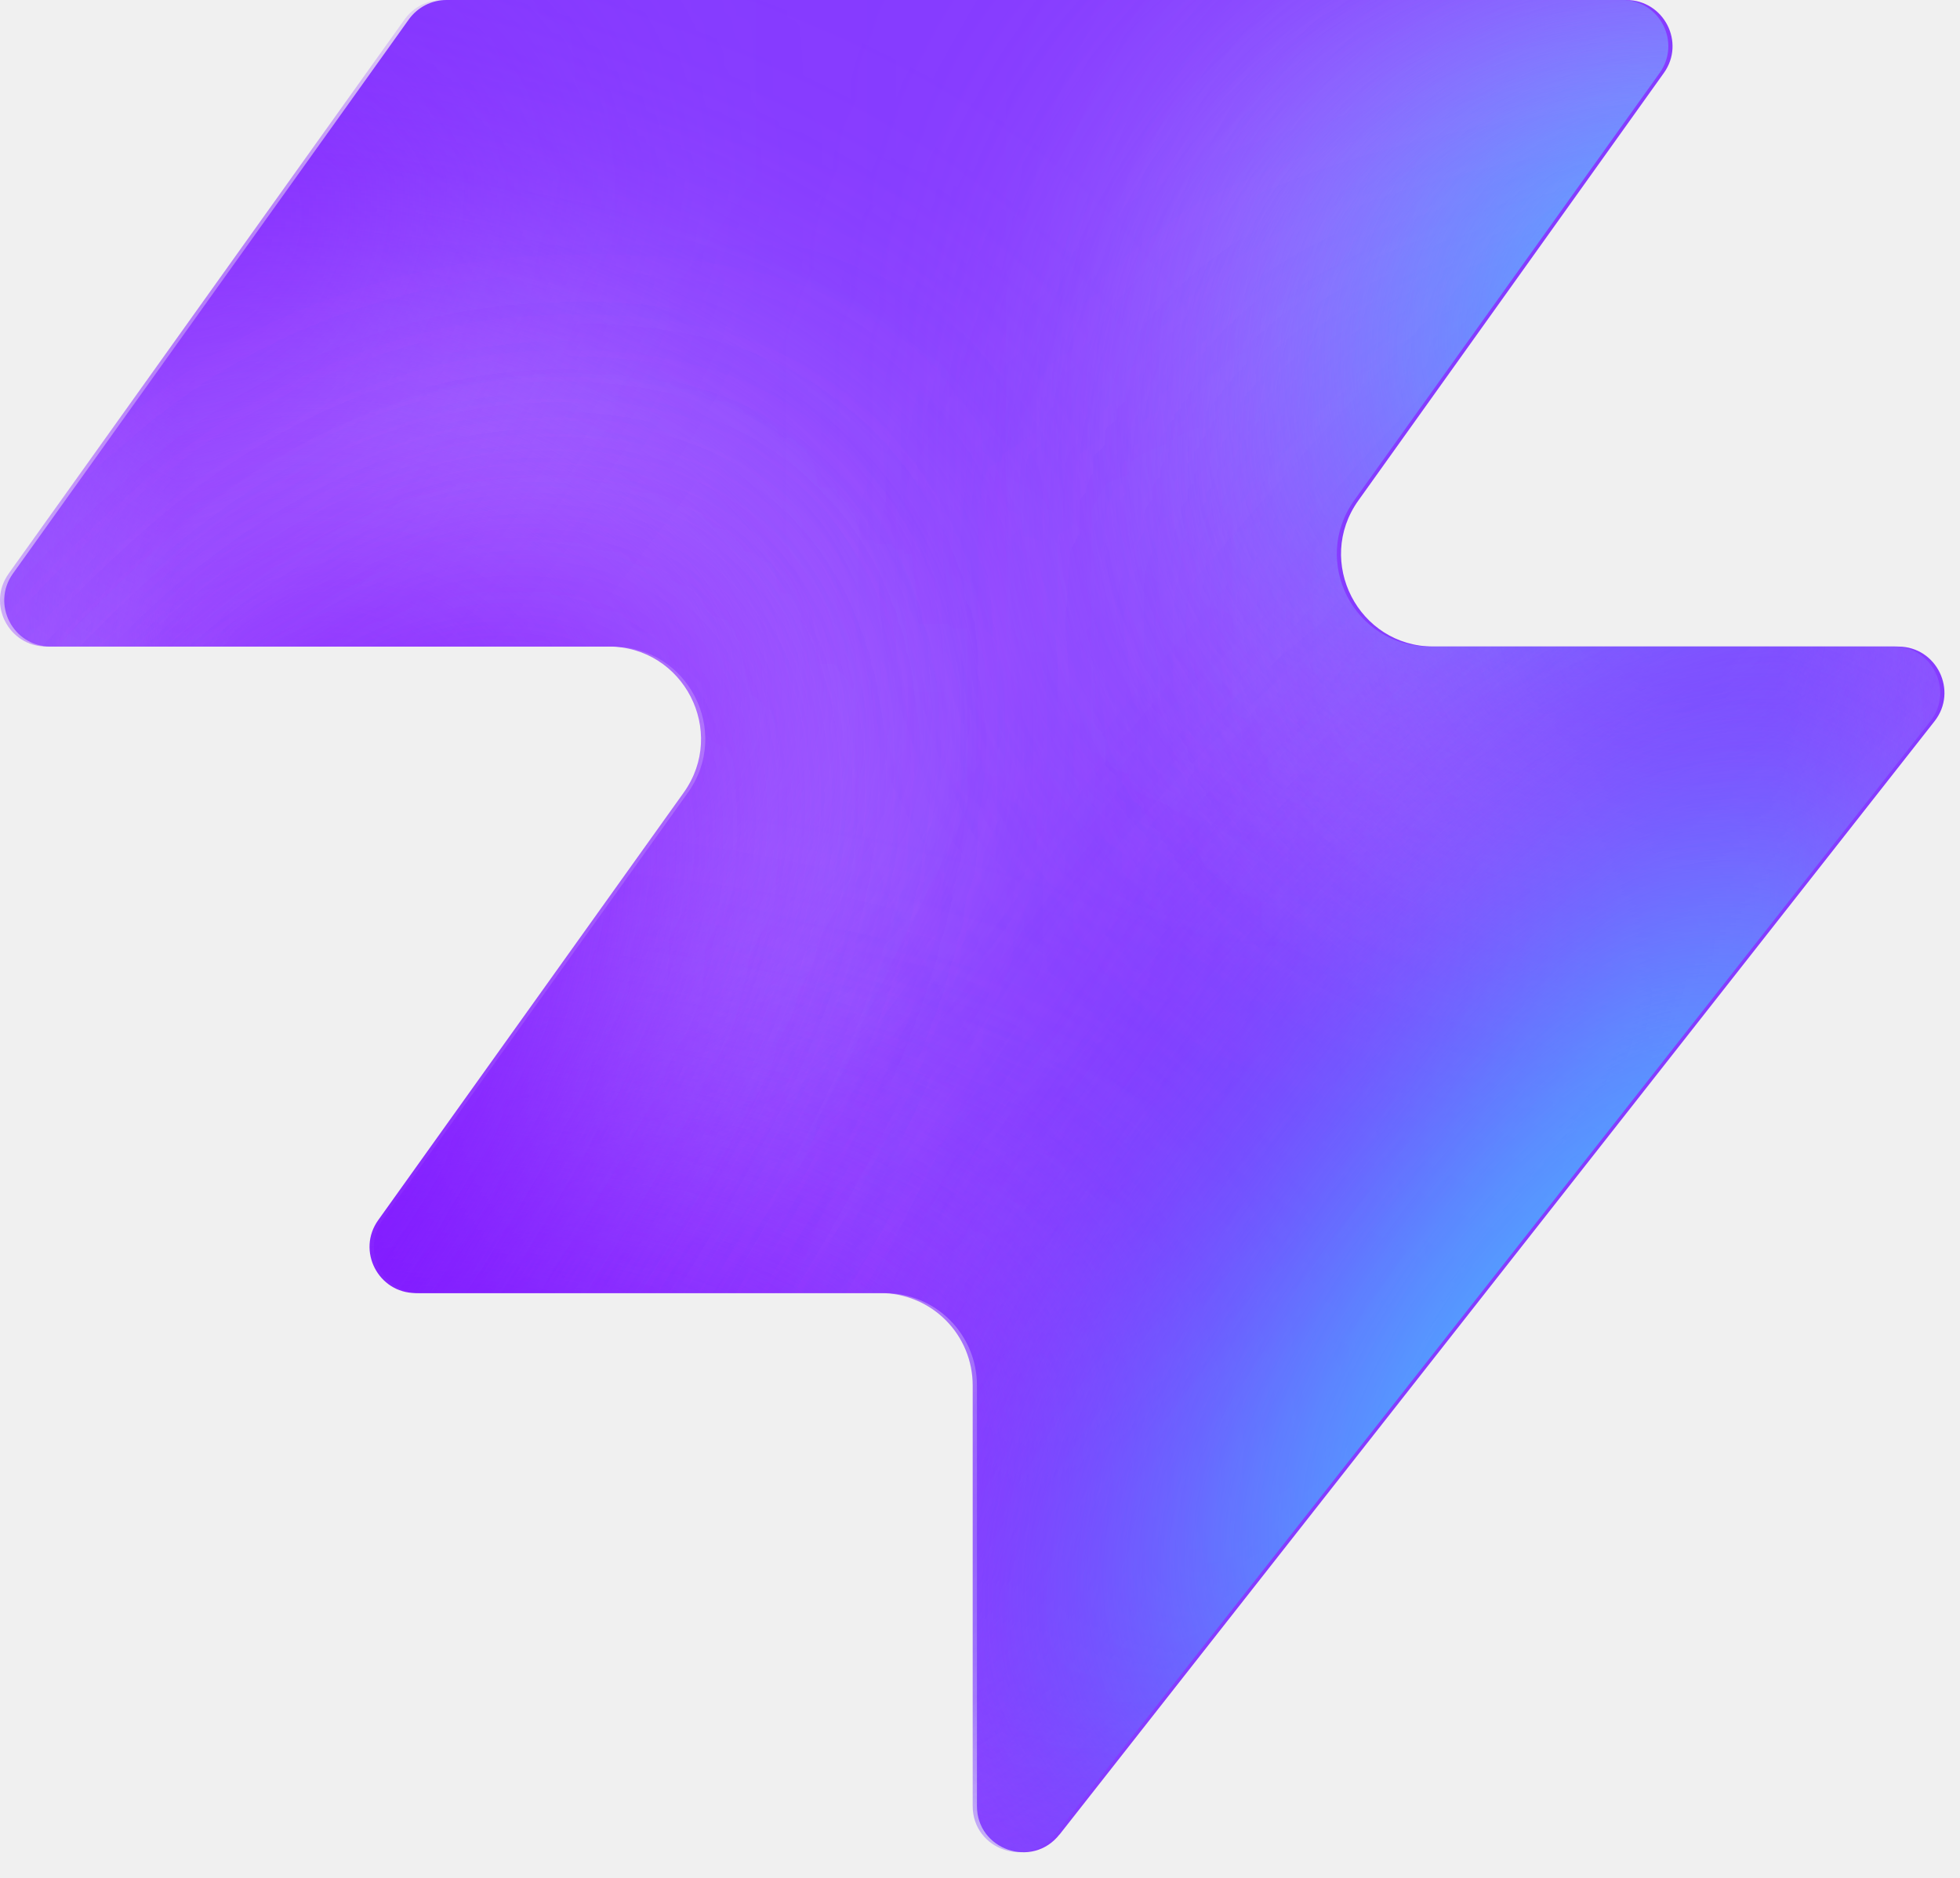
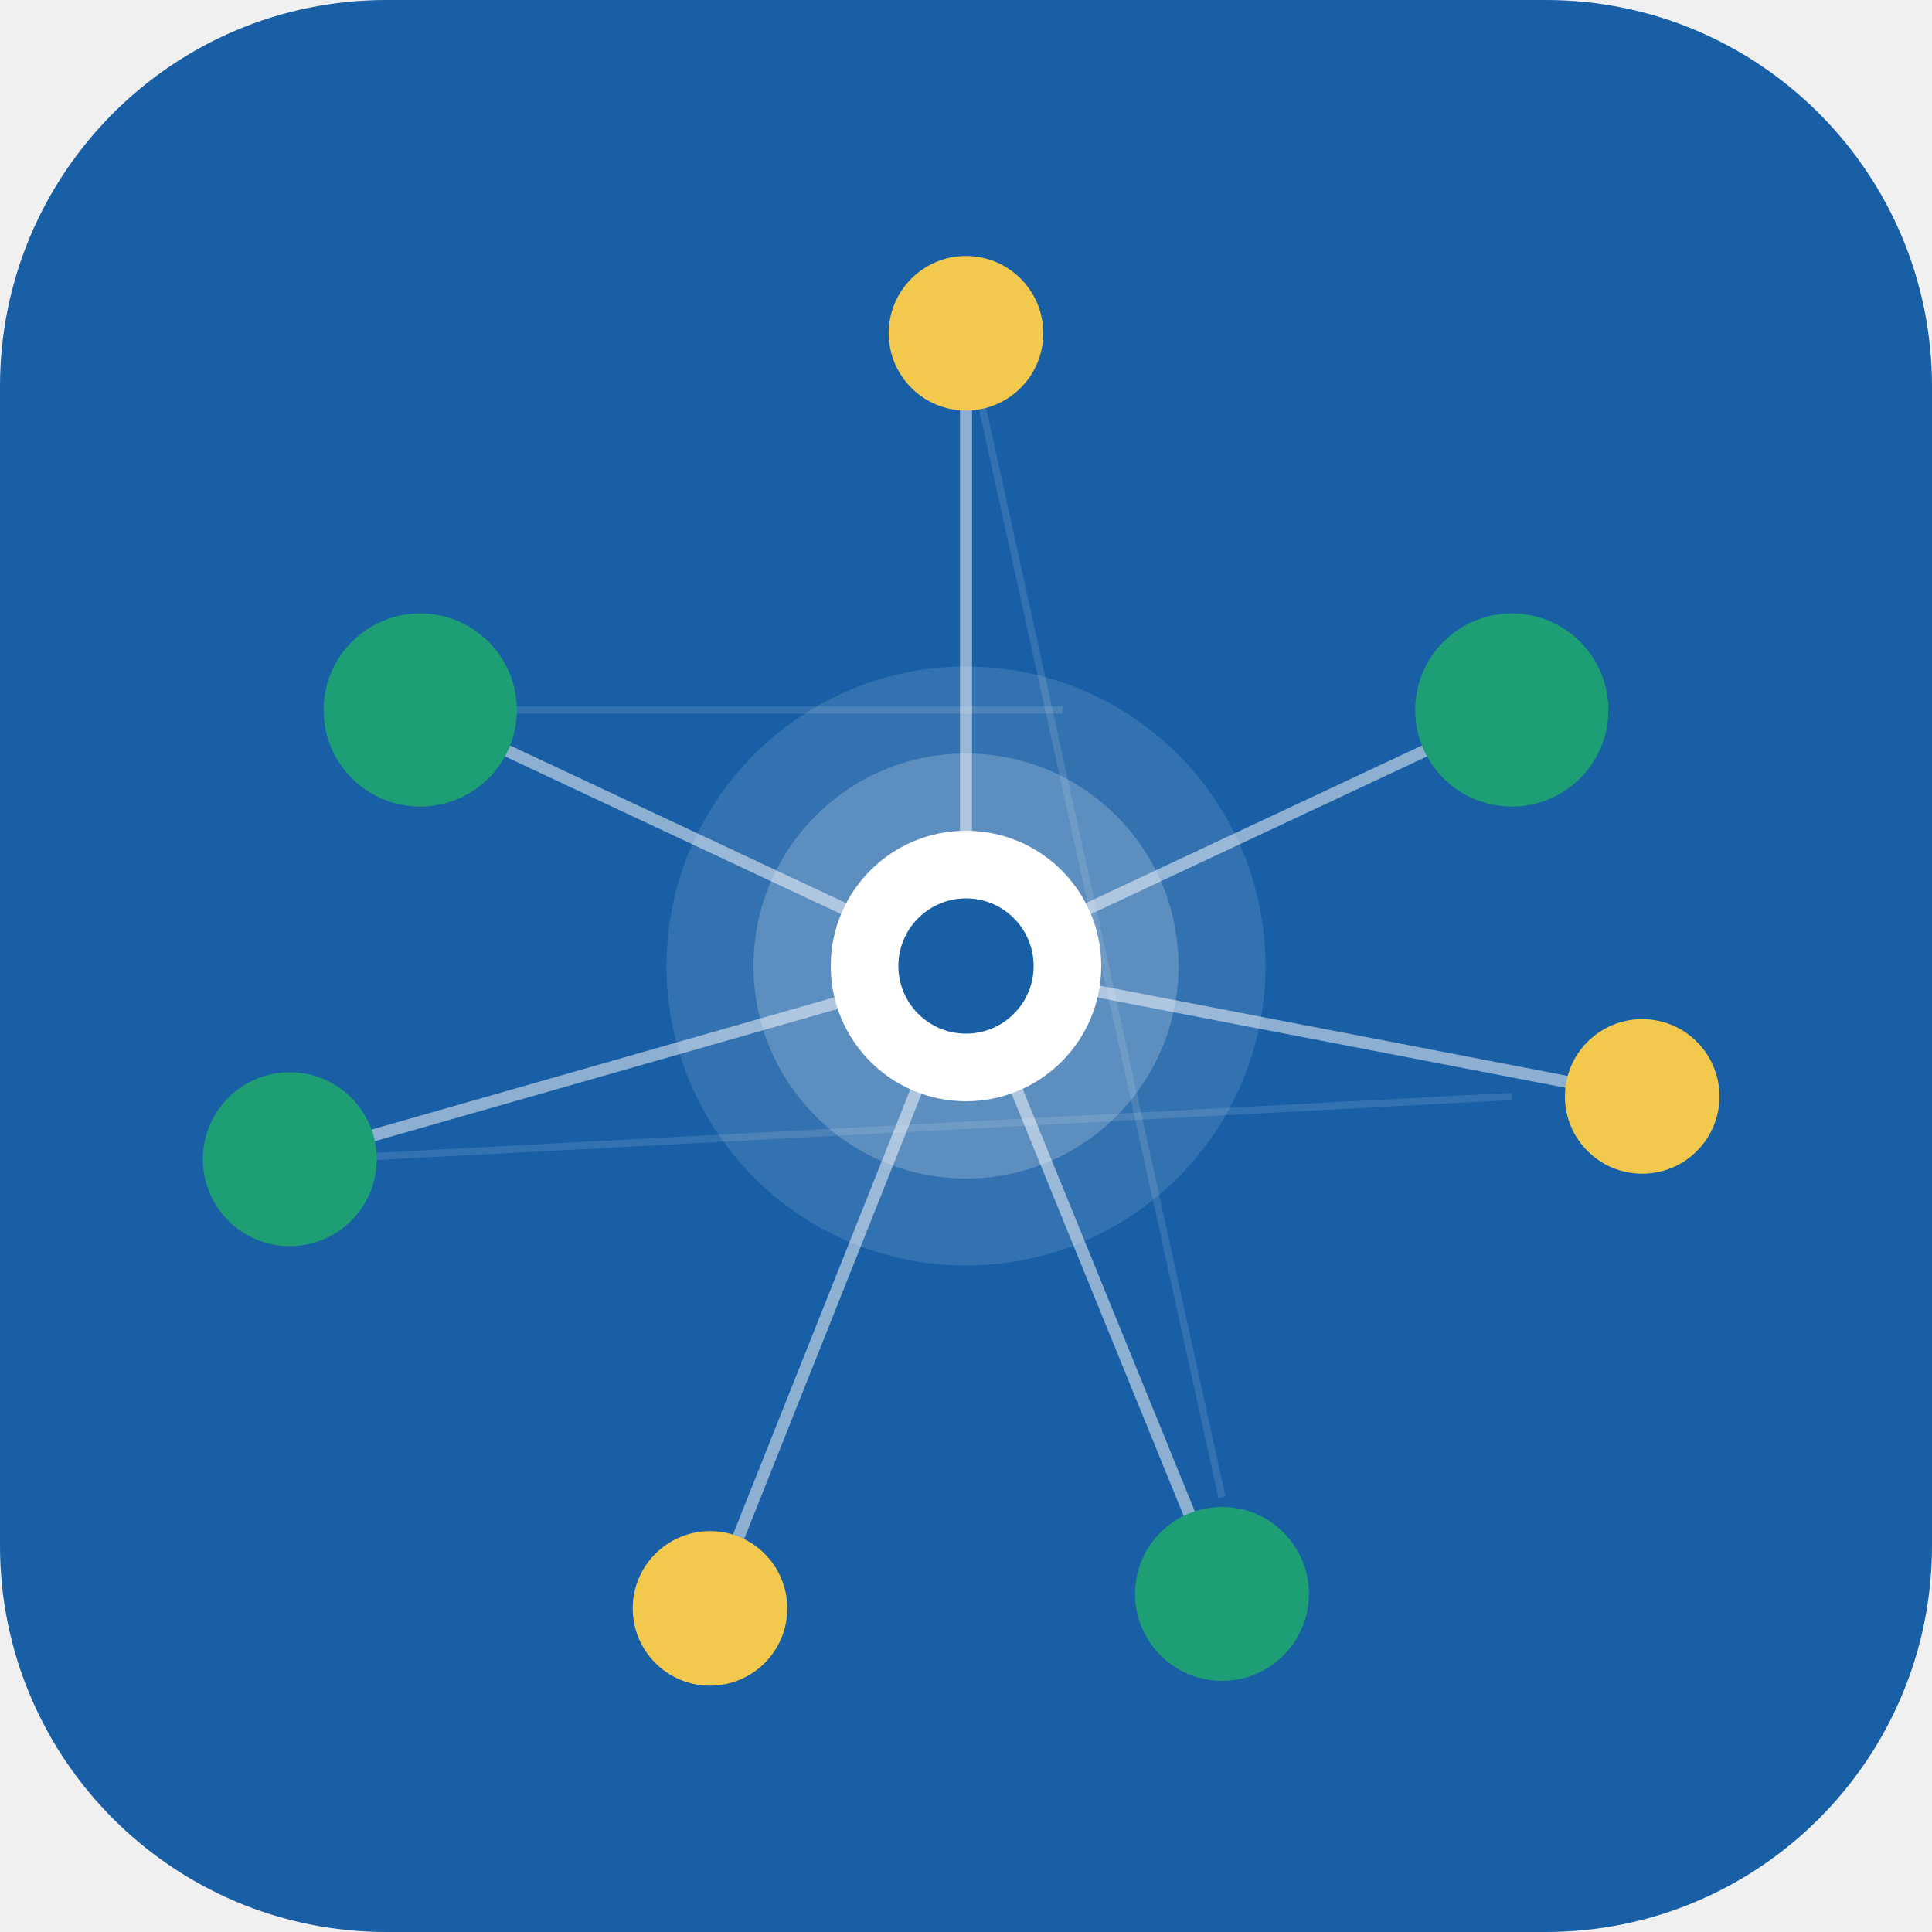
- <svg xmlns="http://www.w3.org/2000/svg" width="48" height="46" fill="none" viewBox="0 0 48 46">
-   <path fill="#863bff" d="M25.946 44.938c-.664.845-2.021.375-2.021-.698V33.937a2.26 2.26 0 0 0-2.262-2.262H10.287c-.92 0-1.456-1.04-.92-1.788l7.48-10.471c1.07-1.497 0-3.578-1.842-3.578H1.237c-.92 0-1.456-1.04-.92-1.788L10.013.474c.214-.297.556-.474.92-.474h28.894c.92 0 1.456 1.04.92 1.788l-7.48 10.471c-1.07 1.498 0 3.579 1.842 3.579h11.377c.943 0 1.473 1.088.89 1.83L25.947 44.94z" style="fill:#863bff;fill:color(display-p3 .525 .23 1);fill-opacity:1" />
-   <mask id="a" width="48" height="46" x="0" y="0" maskUnits="userSpaceOnUse" style="mask-type:alpha">
-     <path fill="#000" d="M25.842 44.938c-.664.844-2.021.375-2.021-.698V33.937a2.26 2.26 0 0 0-2.262-2.262H10.183c-.92 0-1.456-1.04-.92-1.788l7.48-10.471c1.07-1.498 0-3.579-1.842-3.579H1.133c-.92 0-1.456-1.04-.92-1.787L9.91.473c.214-.297.556-.474.92-.474h28.894c.92 0 1.456 1.04.92 1.788l-7.48 10.471c-1.07 1.498 0 3.578 1.842 3.578h11.377c.943 0 1.473 1.088.89 1.832L25.843 44.94z" style="fill:#000;fill-opacity:1" />
-   </mask>
-   <g mask="url(#a)">
-     <g filter="url(#b)">
-       <ellipse cx="5.508" cy="14.704" fill="#ede6ff" rx="5.508" ry="14.704" style="fill:#ede6ff;fill:color(display-p3 .927 .903 1);fill-opacity:1" transform="matrix(.00324 1 1 -.00324 -4.47 31.516)" />
-     </g>
-     <g filter="url(#c)">
-       <ellipse cx="10.399" cy="29.851" fill="#ede6ff" rx="10.399" ry="29.851" style="fill:#ede6ff;fill:color(display-p3 .927 .903 1);fill-opacity:1" transform="matrix(.00324 1 1 -.00324 -39.328 7.883)" />
-     </g>
-     <g filter="url(#d)">
-       <ellipse cx="5.508" cy="30.487" fill="#7e14ff" rx="5.508" ry="30.487" style="fill:#7e14ff;fill:color(display-p3 .492 .077 1);fill-opacity:1" transform="rotate(89.814 -25.913 -14.639)scale(1 -1)" />
-     </g>
-     <g filter="url(#e)">
-       <ellipse cx="5.508" cy="30.599" fill="#7e14ff" rx="5.508" ry="30.599" style="fill:#7e14ff;fill:color(display-p3 .492 .077 1);fill-opacity:1" transform="rotate(89.814 -32.644 -3.334)scale(1 -1)" />
-     </g>
-     <g filter="url(#f)">
-       <ellipse cx="5.508" cy="30.599" fill="#7e14ff" rx="5.508" ry="30.599" style="fill:#7e14ff;fill:color(display-p3 .492 .077 1);fill-opacity:1" transform="matrix(.00324 1 1 -.00324 -34.34 30.47)" />
-     </g>
-     <g filter="url(#g)">
-       <ellipse cx="14.072" cy="22.078" fill="#ede6ff" rx="14.072" ry="22.078" style="fill:#ede6ff;fill:color(display-p3 .927 .903 1);fill-opacity:1" transform="rotate(93.35 24.506 48.493)scale(-1 1)" />
-     </g>
-     <g filter="url(#h)">
-       <ellipse cx="3.47" cy="21.501" fill="#7e14ff" rx="3.47" ry="21.501" style="fill:#7e14ff;fill:color(display-p3 .492 .077 1);fill-opacity:1" transform="rotate(89.009 28.708 47.59)scale(-1 1)" />
-     </g>
-     <g filter="url(#i)">
-       <ellipse cx="3.47" cy="21.501" fill="#7e14ff" rx="3.47" ry="21.501" style="fill:#7e14ff;fill:color(display-p3 .492 .077 1);fill-opacity:1" transform="rotate(89.009 28.708 47.59)scale(-1 1)" />
-     </g>
-     <g filter="url(#j)">
-       <ellipse cx=".387" cy="8.972" fill="#7e14ff" rx="4.407" ry="29.108" style="fill:#7e14ff;fill:color(display-p3 .492 .077 1);fill-opacity:1" transform="rotate(39.51 .387 8.972)" />
-     </g>
-     <g filter="url(#k)">
-       <ellipse cx="47.523" cy="-6.092" fill="#7e14ff" rx="4.407" ry="29.108" style="fill:#7e14ff;fill:color(display-p3 .492 .077 1);fill-opacity:1" transform="rotate(37.892 47.523 -6.092)" />
-     </g>
-     <g filter="url(#l)">
-       <ellipse cx="41.412" cy="6.333" fill="#47bfff" rx="5.971" ry="9.665" style="fill:#47bfff;fill:color(display-p3 .28 .748 1);fill-opacity:1" transform="rotate(37.892 41.412 6.333)" />
-     </g>
-     <g filter="url(#m)">
-       <ellipse cx="-1.879" cy="38.332" fill="#7e14ff" rx="4.407" ry="29.108" style="fill:#7e14ff;fill:color(display-p3 .492 .077 1);fill-opacity:1" transform="rotate(37.892 -1.88 38.332)" />
-     </g>
-     <g filter="url(#n)">
-       <ellipse cx="-1.879" cy="38.332" fill="#7e14ff" rx="4.407" ry="29.108" style="fill:#7e14ff;fill:color(display-p3 .492 .077 1);fill-opacity:1" transform="rotate(37.892 -1.88 38.332)" />
-     </g>
-     <g filter="url(#o)">
-       <ellipse cx="35.651" cy="29.907" fill="#7e14ff" rx="4.407" ry="29.108" style="fill:#7e14ff;fill:color(display-p3 .492 .077 1);fill-opacity:1" transform="rotate(37.892 35.651 29.907)" />
-     </g>
-     <g filter="url(#p)">
-       <ellipse cx="38.418" cy="32.4" fill="#47bfff" rx="5.971" ry="15.297" style="fill:#47bfff;fill:color(display-p3 .28 .748 1);fill-opacity:1" transform="rotate(37.892 38.418 32.4)" />
-     </g>
-   </g>
-   <defs>
-     <filter id="b" width="60.045" height="41.654" x="-19.77" y="16.149" color-interpolation-filters="sRGB" filterUnits="userSpaceOnUse">
-       <feFlood flood-opacity="0" result="BackgroundImageFix" />
-       <feBlend in="SourceGraphic" in2="BackgroundImageFix" result="shape" />
-       <feGaussianBlur result="effect1_foregroundBlur_2002_17158" stdDeviation="7.659" />
-     </filter>
-     <filter id="c" width="90.34" height="51.437" x="-54.613" y="-7.533" color-interpolation-filters="sRGB" filterUnits="userSpaceOnUse">
-       <feFlood flood-opacity="0" result="BackgroundImageFix" />
-       <feBlend in="SourceGraphic" in2="BackgroundImageFix" result="shape" />
-       <feGaussianBlur result="effect1_foregroundBlur_2002_17158" stdDeviation="7.659" />
-     </filter>
-     <filter id="d" width="79.355" height="29.4" x="-49.64" y="2.03" color-interpolation-filters="sRGB" filterUnits="userSpaceOnUse">
-       <feFlood flood-opacity="0" result="BackgroundImageFix" />
-       <feBlend in="SourceGraphic" in2="BackgroundImageFix" result="shape" />
-       <feGaussianBlur result="effect1_foregroundBlur_2002_17158" stdDeviation="4.596" />
-     </filter>
-     <filter id="e" width="79.579" height="29.4" x="-45.045" y="20.029" color-interpolation-filters="sRGB" filterUnits="userSpaceOnUse">
-       <feFlood flood-opacity="0" result="BackgroundImageFix" />
-       <feBlend in="SourceGraphic" in2="BackgroundImageFix" result="shape" />
-       <feGaussianBlur result="effect1_foregroundBlur_2002_17158" stdDeviation="4.596" />
-     </filter>
-     <filter id="f" width="79.579" height="29.4" x="-43.513" y="21.178" color-interpolation-filters="sRGB" filterUnits="userSpaceOnUse">
-       <feFlood flood-opacity="0" result="BackgroundImageFix" />
-       <feBlend in="SourceGraphic" in2="BackgroundImageFix" result="shape" />
-       <feGaussianBlur result="effect1_foregroundBlur_2002_17158" stdDeviation="4.596" />
-     </filter>
-     <filter id="g" width="74.749" height="58.852" x="15.756" y="-17.901" color-interpolation-filters="sRGB" filterUnits="userSpaceOnUse">
-       <feFlood flood-opacity="0" result="BackgroundImageFix" />
-       <feBlend in="SourceGraphic" in2="BackgroundImageFix" result="shape" />
-       <feGaussianBlur result="effect1_foregroundBlur_2002_17158" stdDeviation="7.659" />
-     </filter>
-     <filter id="h" width="61.377" height="25.362" x="23.548" y="2.284" color-interpolation-filters="sRGB" filterUnits="userSpaceOnUse">
-       <feFlood flood-opacity="0" result="BackgroundImageFix" />
-       <feBlend in="SourceGraphic" in2="BackgroundImageFix" result="shape" />
-       <feGaussianBlur result="effect1_foregroundBlur_2002_17158" stdDeviation="4.596" />
-     </filter>
-     <filter id="i" width="61.377" height="25.362" x="23.548" y="2.284" color-interpolation-filters="sRGB" filterUnits="userSpaceOnUse">
-       <feFlood flood-opacity="0" result="BackgroundImageFix" />
-       <feBlend in="SourceGraphic" in2="BackgroundImageFix" result="shape" />
-       <feGaussianBlur result="effect1_foregroundBlur_2002_17158" stdDeviation="4.596" />
-     </filter>
-     <filter id="j" width="56.045" height="63.649" x="-27.636" y="-22.853" color-interpolation-filters="sRGB" filterUnits="userSpaceOnUse">
-       <feFlood flood-opacity="0" result="BackgroundImageFix" />
-       <feBlend in="SourceGraphic" in2="BackgroundImageFix" result="shape" />
-       <feGaussianBlur result="effect1_foregroundBlur_2002_17158" stdDeviation="4.596" />
-     </filter>
-     <filter id="k" width="54.814" height="64.646" x="20.116" y="-38.415" color-interpolation-filters="sRGB" filterUnits="userSpaceOnUse">
-       <feFlood flood-opacity="0" result="BackgroundImageFix" />
-       <feBlend in="SourceGraphic" in2="BackgroundImageFix" result="shape" />
-       <feGaussianBlur result="effect1_foregroundBlur_2002_17158" stdDeviation="4.596" />
-     </filter>
-     <filter id="l" width="33.541" height="35.313" x="24.641" y="-11.323" color-interpolation-filters="sRGB" filterUnits="userSpaceOnUse">
-       <feFlood flood-opacity="0" result="BackgroundImageFix" />
-       <feBlend in="SourceGraphic" in2="BackgroundImageFix" result="shape" />
-       <feGaussianBlur result="effect1_foregroundBlur_2002_17158" stdDeviation="4.596" />
-     </filter>
-     <filter id="m" width="54.814" height="64.646" x="-29.286" y="6.009" color-interpolation-filters="sRGB" filterUnits="userSpaceOnUse">
-       <feFlood flood-opacity="0" result="BackgroundImageFix" />
-       <feBlend in="SourceGraphic" in2="BackgroundImageFix" result="shape" />
-       <feGaussianBlur result="effect1_foregroundBlur_2002_17158" stdDeviation="4.596" />
-     </filter>
-     <filter id="n" width="54.814" height="64.646" x="-29.286" y="6.009" color-interpolation-filters="sRGB" filterUnits="userSpaceOnUse">
-       <feFlood flood-opacity="0" result="BackgroundImageFix" />
-       <feBlend in="SourceGraphic" in2="BackgroundImageFix" result="shape" />
-       <feGaussianBlur result="effect1_foregroundBlur_2002_17158" stdDeviation="4.596" />
-     </filter>
-     <filter id="o" width="54.814" height="64.646" x="8.244" y="-2.416" color-interpolation-filters="sRGB" filterUnits="userSpaceOnUse">
-       <feFlood flood-opacity="0" result="BackgroundImageFix" />
-       <feBlend in="SourceGraphic" in2="BackgroundImageFix" result="shape" />
-       <feGaussianBlur result="effect1_foregroundBlur_2002_17158" stdDeviation="4.596" />
-     </filter>
-     <filter id="p" width="39.409" height="43.623" x="18.713" y="10.588" color-interpolation-filters="sRGB" filterUnits="userSpaceOnUse">
-       <feFlood flood-opacity="0" result="BackgroundImageFix" />
-       <feBlend in="SourceGraphic" in2="BackgroundImageFix" result="shape" />
-       <feGaussianBlur result="effect1_foregroundBlur_2002_17158" stdDeviation="4.596" />
-     </filter>
-   </defs>
+ <svg xmlns="http://www.w3.org/2000/svg" viewBox="0 0 400 400">
+   <rect width="400" height="400" rx="80" fill="#185FA5" />
+   <line x1="87" y1="147" x2="220" y2="147" stroke="white" stroke-width="1.5" opacity="0.12" />
+   <line x1="200" y1="69" x2="253" y2="310" stroke="white" stroke-width="1.5" opacity="0.12" />
+   <line x1="67" y1="240" x2="313" y2="227" stroke="white" stroke-width="1.5" opacity="0.12" />
+   <line x1="87" y1="147" x2="200" y2="200" stroke="white" stroke-width="2.5" stroke-linecap="round" opacity="0.5" />
+   <line x1="200" y1="69" x2="200" y2="200" stroke="white" stroke-width="2.5" stroke-linecap="round" opacity="0.5" />
+   <line x1="313" y1="147" x2="200" y2="200" stroke="white" stroke-width="2.5" stroke-linecap="round" opacity="0.5" />
+   <line x1="340" y1="227" x2="200" y2="200" stroke="white" stroke-width="2.5" stroke-linecap="round" opacity="0.5" />
+   <line x1="253" y1="330" x2="200" y2="200" stroke="white" stroke-width="2.5" stroke-linecap="round" opacity="0.5" />
+   <line x1="147" y1="333" x2="200" y2="200" stroke="white" stroke-width="2.5" stroke-linecap="round" opacity="0.5" />
+   <line x1="60" y1="240" x2="200" y2="200" stroke="white" stroke-width="2.5" stroke-linecap="round" opacity="0.5" />
+   <circle cx="87" cy="147" r="20" fill="#1D9E75" />
+   <circle cx="200" cy="69" r="16" fill="#F2C94C" />
+   <circle cx="313" cy="147" r="20" fill="#1D9E75" />
+   <circle cx="340" cy="227" r="16" fill="#F2C94C" />
+   <circle cx="253" cy="330" r="18" fill="#1D9E75" />
+   <circle cx="147" cy="333" r="16" fill="#F2C94C" />
+   <circle cx="60" cy="240" r="18" fill="#1D9E75" />
+   <circle cx="200" cy="200" r="62" fill="white" opacity="0.12" />
+   <circle cx="200" cy="200" r="44" fill="white" opacity="0.2" />
+   <circle cx="200" cy="200" r="28" fill="white" />
+   <circle cx="200" cy="200" r="14" fill="#185FA5" />
</svg>
